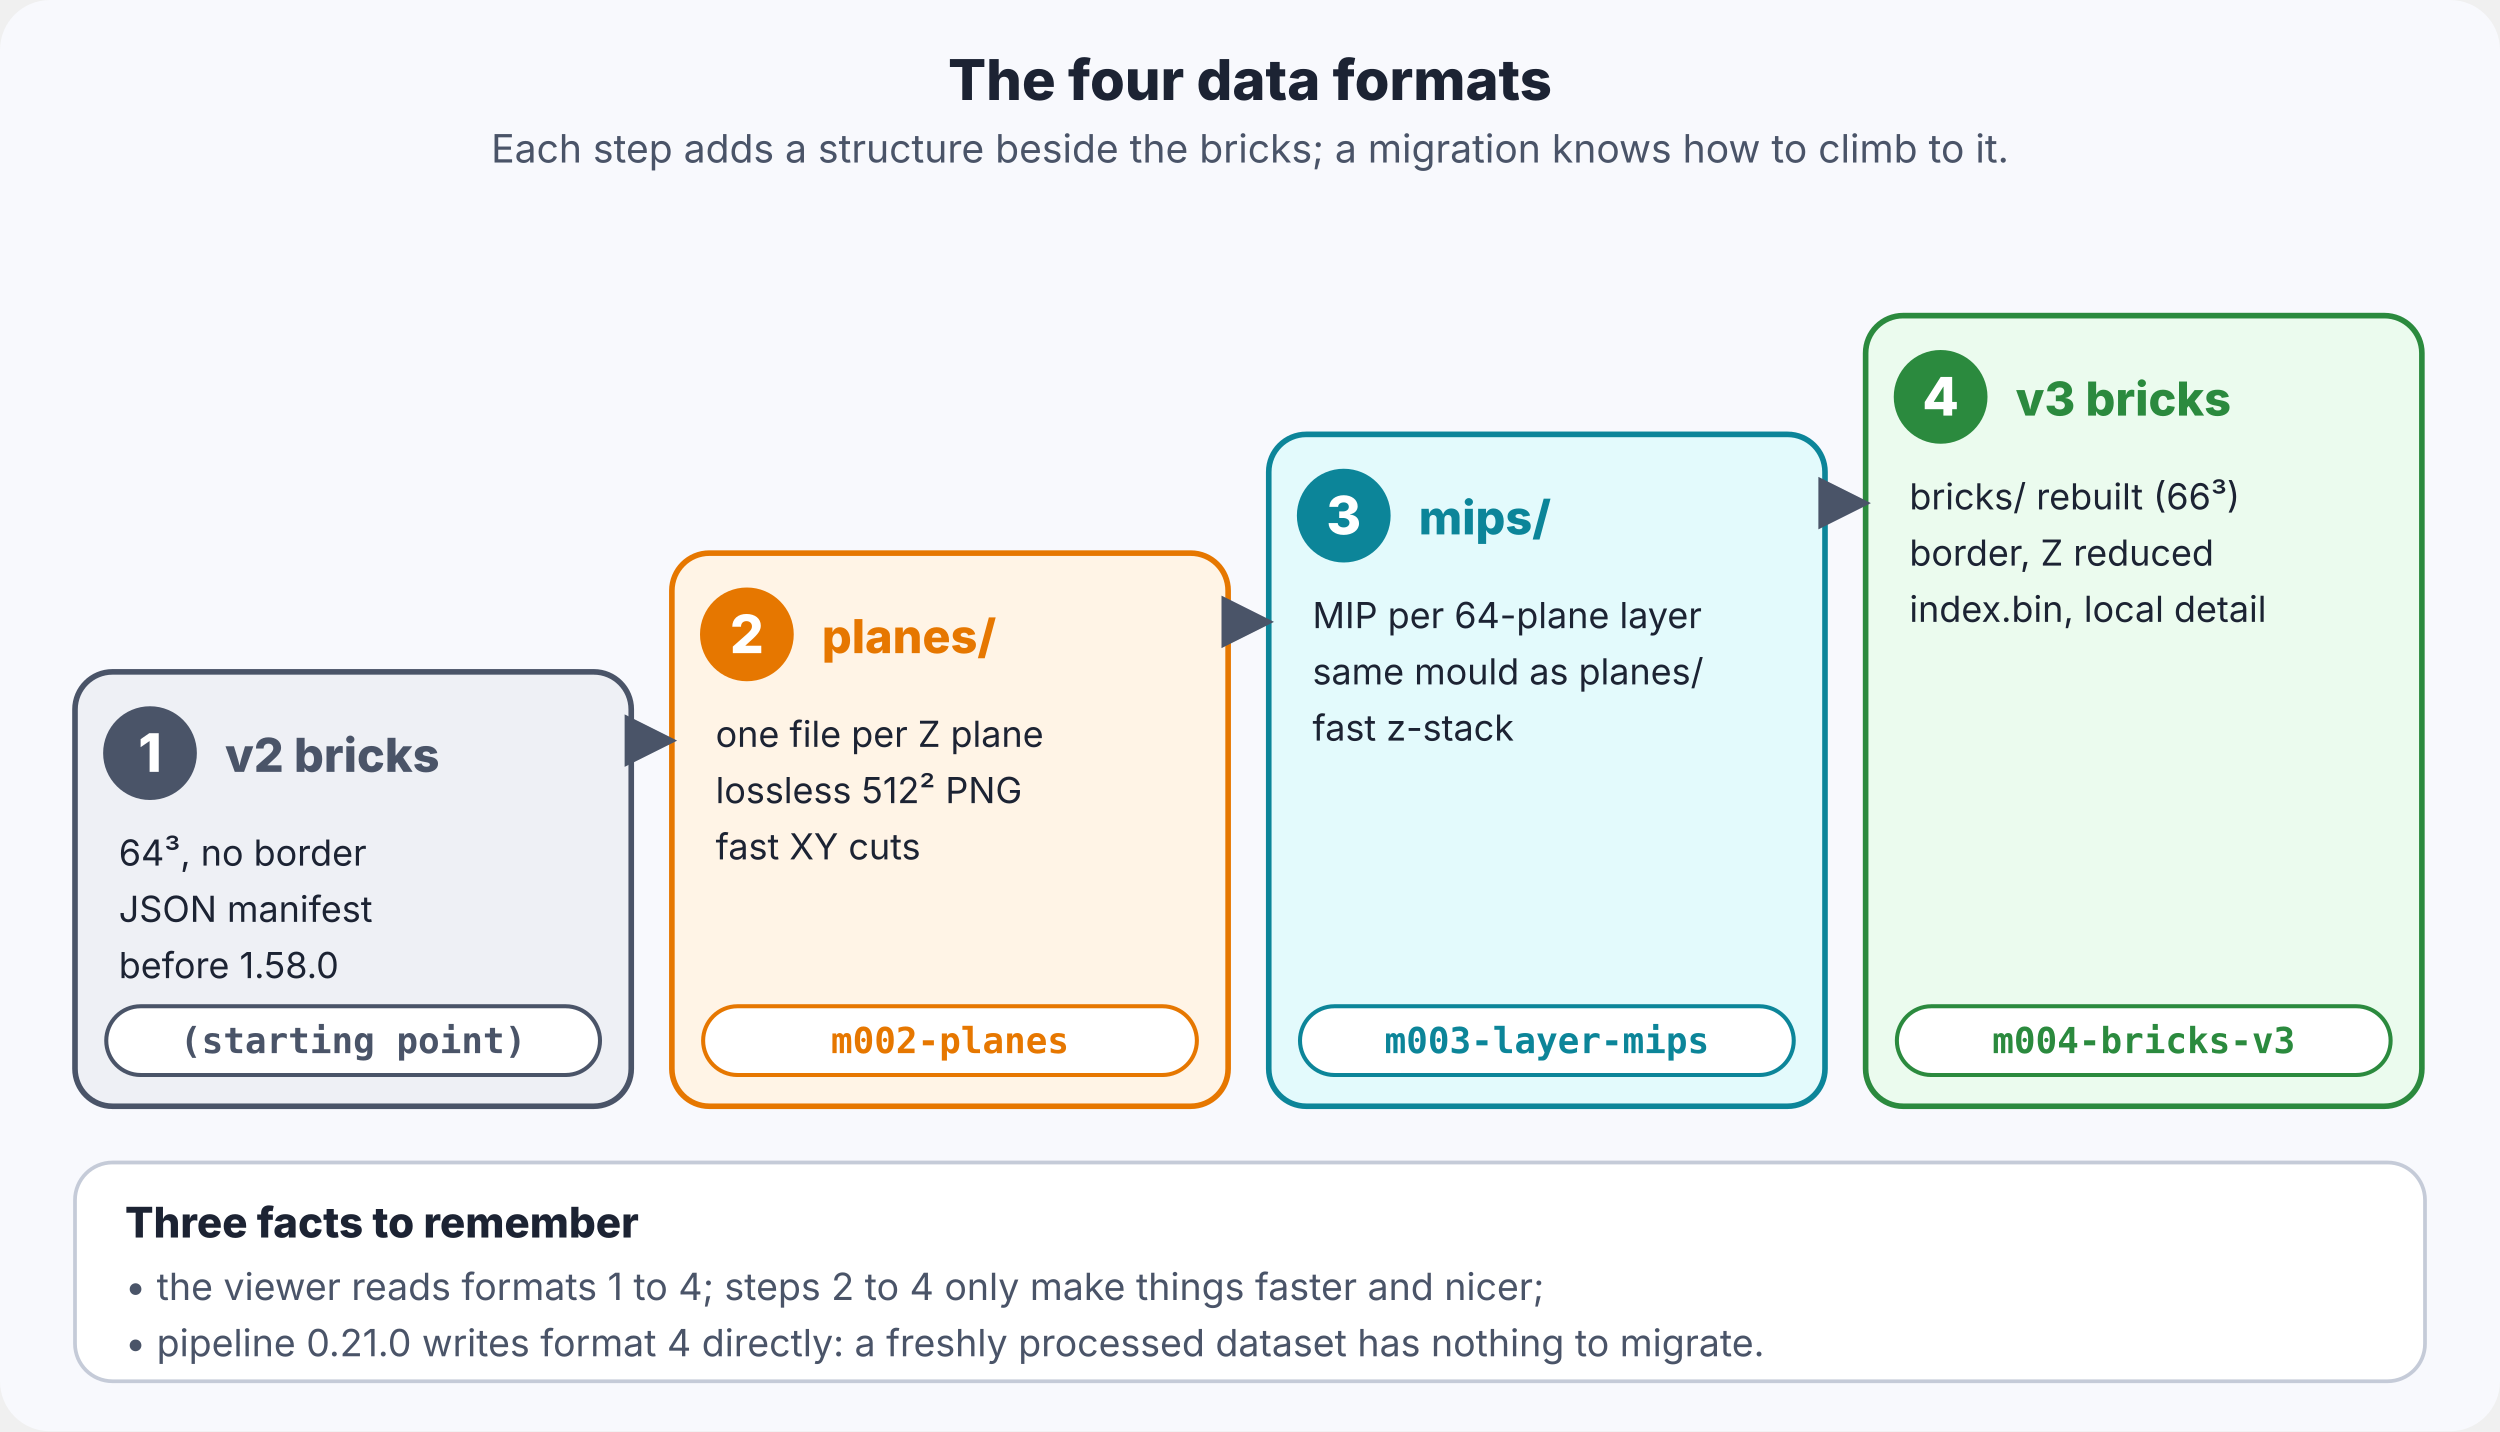
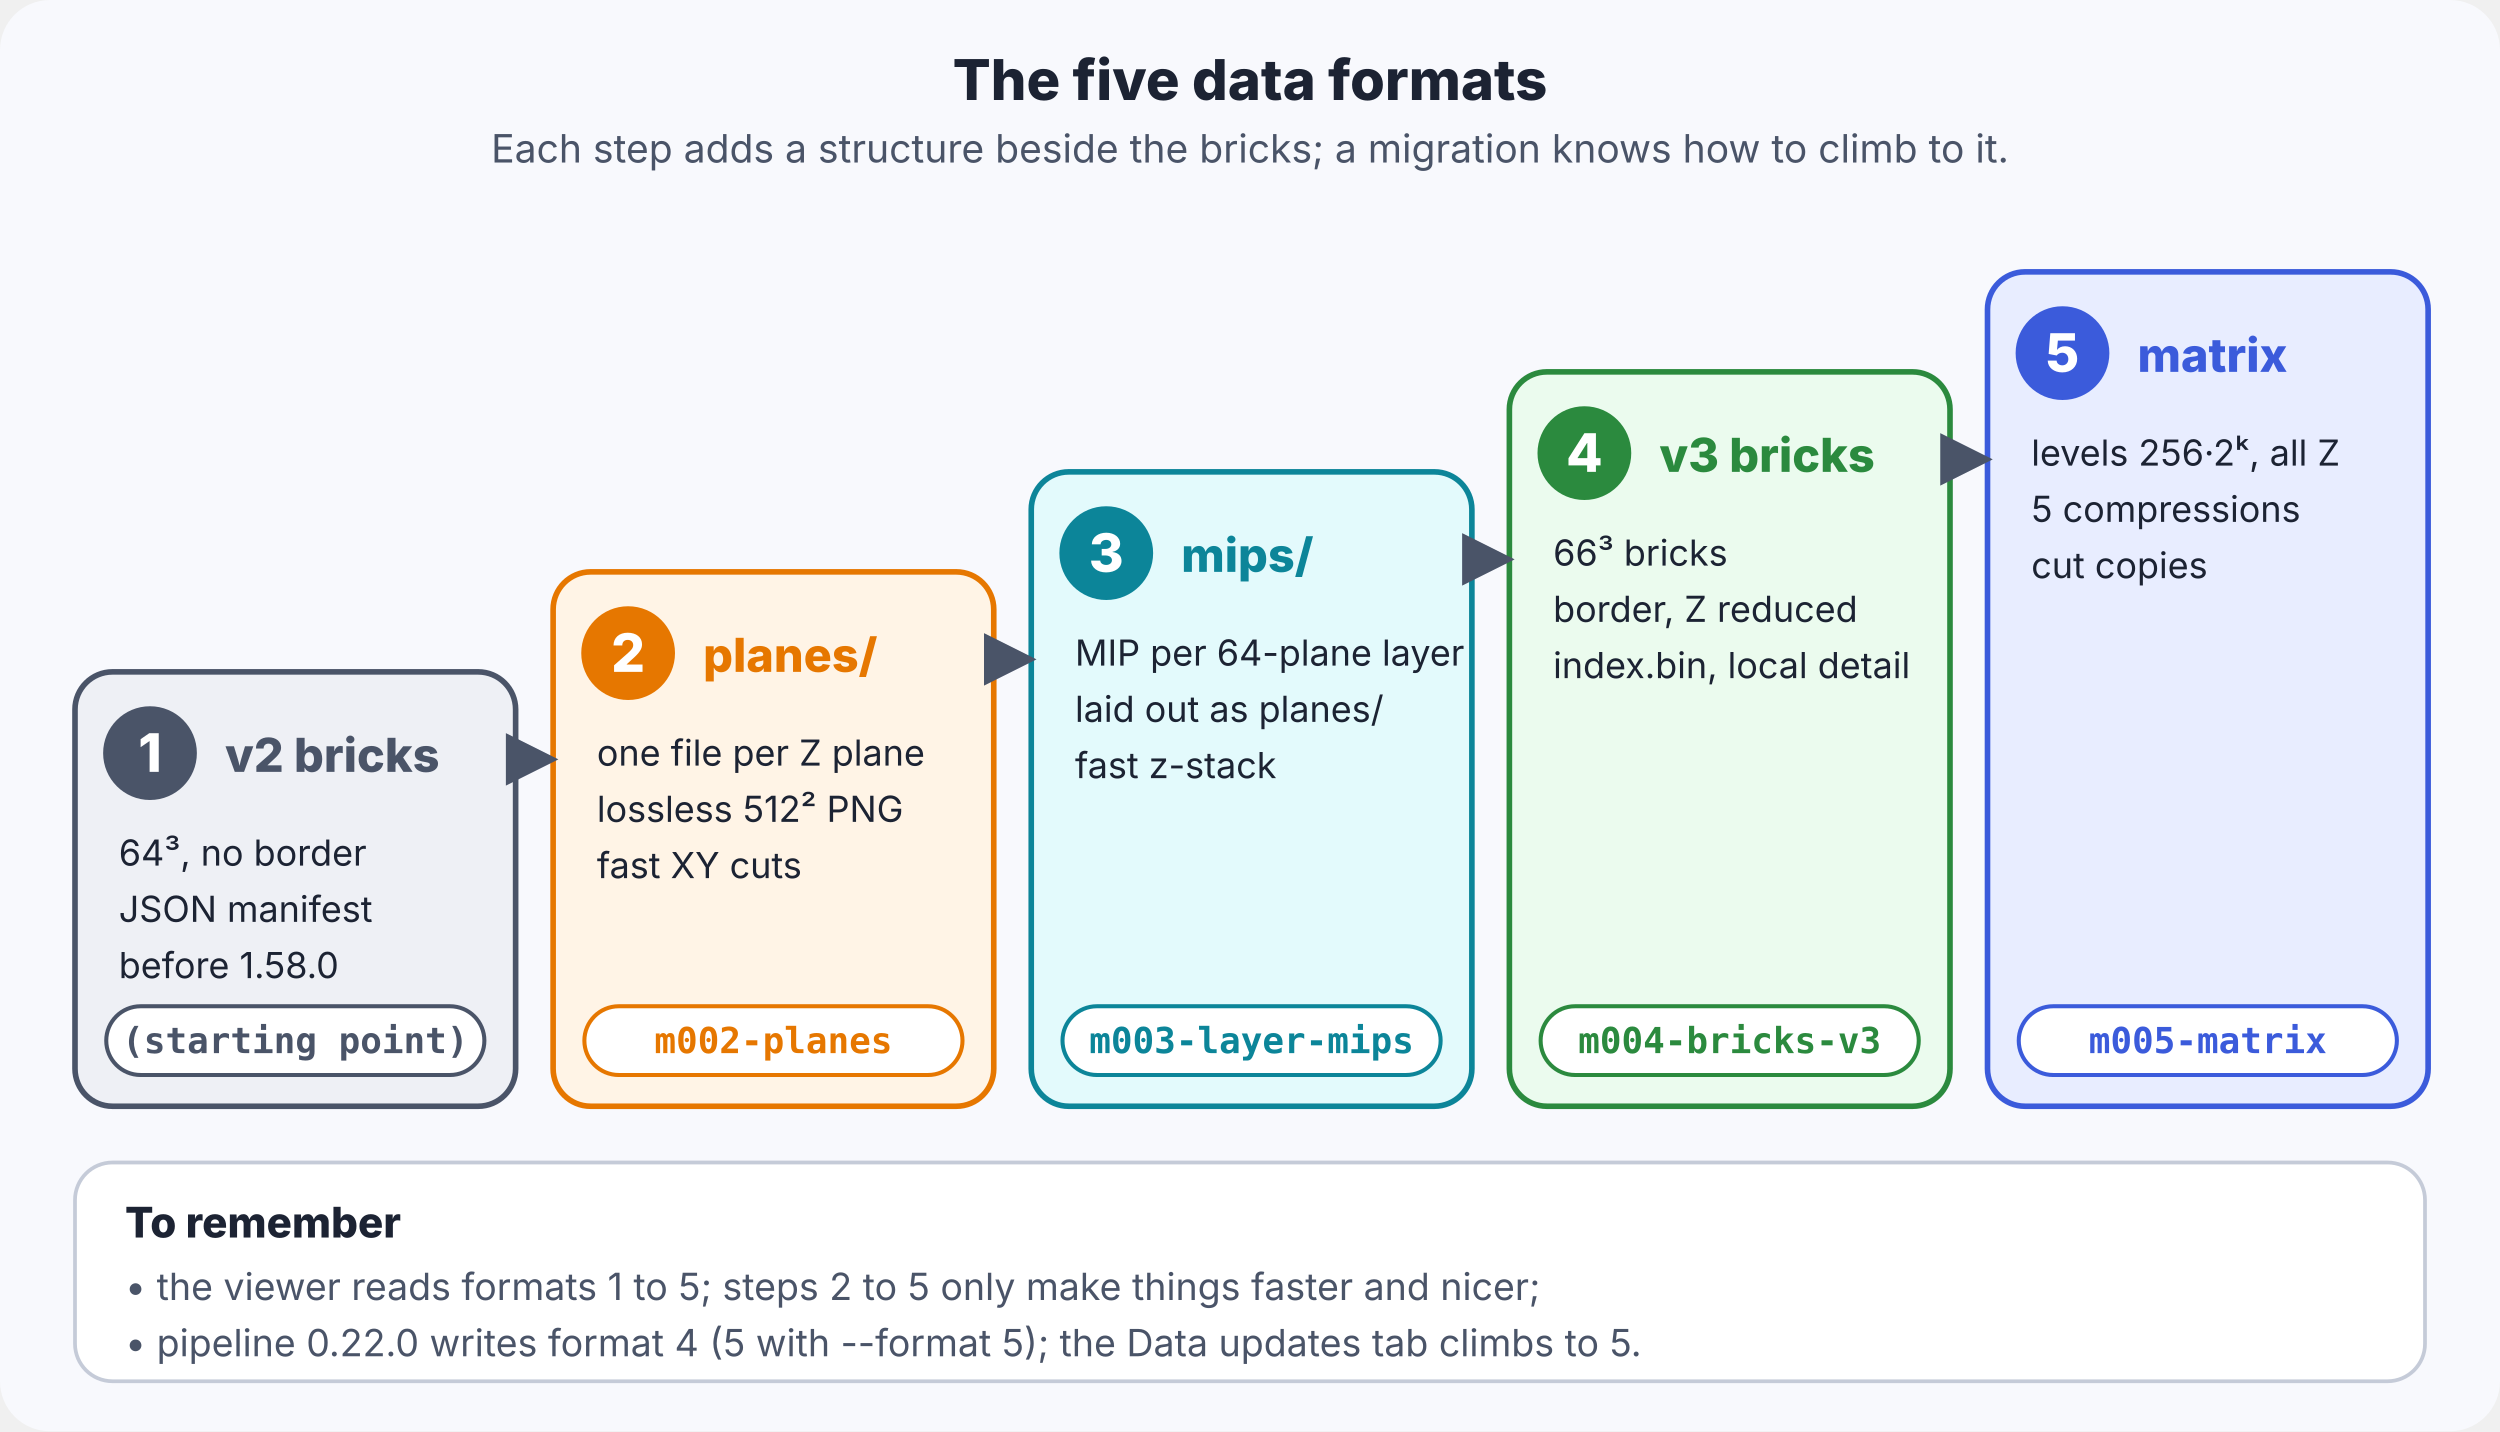
<svg xmlns="http://www.w3.org/2000/svg" viewBox="0 0 800 458" font-family="Inter, sans-serif">
  <defs>
    <marker id="arr" viewBox="0 0 10 10" refX="9" refY="5" markerWidth="7" markerHeight="7" orient="auto">
      <path d="M0,0 L10,5 L0,10 z" fill="#4a5468" />
    </marker>
    <marker id="arrr" viewBox="0 0 10 10" refX="9" refY="5" markerWidth="7" markerHeight="7" orient="auto">
      <path d="M0,0 L10,5 L0,10 z" fill="#c92a2a" />
    </marker>
  </defs>
  <rect width="800" height="458" rx="16" fill="#f8f9fd" />
-   <text x="400" y="32" font-size="18" font-weight="800" fill="#1c2333" text-anchor="middle">The four data formats</text>
+   <text x="400" y="32" font-size="18" font-weight="800" fill="#1c2333" text-anchor="middle">The five data formats</text>
  <text x="400" y="52" font-size="12.5" font-weight="400" fill="#4a5468" text-anchor="middle">Each step adds a structure beside the bricks; a migration knows how to climb to it.</text>
-   <rect x="24" y="215" width="178" height="139" rx="12" fill="#eef0f5" stroke="#4a5468" stroke-width="1.8" />
+   <rect x="24" y="215" width="141" height="139" rx="12" fill="#eef0f5" stroke="#4a5468" stroke-width="1.8" />
  <circle cx="48" cy="241" r="15" fill="#4a5468" stroke="none" stroke-width="1" />
  <text x="48" y="247" font-size="17" font-weight="800" fill="#fff" text-anchor="middle">1</text>
  <text x="72" y="247" font-size="15" font-weight="800" fill="#4a5468" text-anchor="start">v2 bricks</text>
  <text x="38" y="277" font-size="11.5" font-weight="400" fill="#1c2333" text-anchor="start">64³, no border</text>
  <text x="38" y="295" font-size="11.5" font-weight="400" fill="#1c2333" text-anchor="start">JSON manifest</text>
  <text x="38" y="313" font-size="11.5" font-weight="400" fill="#1c2333" text-anchor="start">before 1.58.0</text>
-   <rect x="34" y="322" width="158" height="22" rx="11" fill="#fff" stroke="#4a5468" stroke-width="1.3" />
-   <text x="113.0" y="337" font-size="11.5" font-weight="700" fill="#4a5468" text-anchor="middle" font-family="'DejaVu Sans Mono', 'Liberation Mono', monospace">(starting point)</text>
-   <rect x="215" y="177" width="178" height="177" rx="12" fill="#fff4e6" stroke="#e67700" stroke-width="1.8" />
-   <circle cx="239" cy="203" r="15" fill="#e67700" stroke="none" stroke-width="1" />
-   <text x="239" y="209" font-size="17" font-weight="800" fill="#fff" text-anchor="middle">2</text>
-   <text x="263" y="209" font-size="15" font-weight="800" fill="#e67700" text-anchor="start">planes/</text>
-   <text x="229" y="239" font-size="11.5" font-weight="400" fill="#1c2333" text-anchor="start">one file per Z plane</text>
-   <text x="229" y="257" font-size="11.5" font-weight="400" fill="#1c2333" text-anchor="start">lossless 512² PNG</text>
-   <text x="229" y="275" font-size="11.5" font-weight="400" fill="#1c2333" text-anchor="start">fast XY cuts</text>
-   <rect x="225" y="322" width="158" height="22" rx="11" fill="#fff" stroke="#e67700" stroke-width="1.3" />
-   <text x="304.0" y="337" font-size="11.5" font-weight="700" fill="#e67700" text-anchor="middle" font-family="'DejaVu Sans Mono', 'Liberation Mono', monospace">m002-planes</text>
-   <line x1="202" y1="237" x2="215" y2="237" stroke="#e67700" stroke-width="2.4" marker-end="url(#arr)" />
-   <rect x="406" y="139" width="178" height="215" rx="12" fill="#e3fafc" stroke="#0c8599" stroke-width="1.8" />
-   <circle cx="430" cy="165" r="15" fill="#0c8599" stroke="none" stroke-width="1" />
-   <text x="430" y="171" font-size="17" font-weight="800" fill="#fff" text-anchor="middle">3</text>
-   <text x="454" y="171" font-size="15" font-weight="800" fill="#0c8599" text-anchor="start">mips/</text>
-   <text x="420" y="201" font-size="11.5" font-weight="400" fill="#1c2333" text-anchor="start">MIP per 64-plane layer</text>
-   <text x="420" y="219" font-size="11.5" font-weight="400" fill="#1c2333" text-anchor="start">same mould as planes/</text>
-   <text x="420" y="237" font-size="11.5" font-weight="400" fill="#1c2333" text-anchor="start">fast z-stack</text>
-   <rect x="416" y="322" width="158" height="22" rx="11" fill="#fff" stroke="#0c8599" stroke-width="1.3" />
-   <text x="495.0" y="337" font-size="11.5" font-weight="700" fill="#0c8599" text-anchor="middle" font-family="'DejaVu Sans Mono', 'Liberation Mono', monospace">m003-layer-mips</text>
-   <line x1="393" y1="199" x2="406" y2="199" stroke="#0c8599" stroke-width="2.4" marker-end="url(#arr)" />
-   <rect x="597" y="101" width="178" height="253" rx="12" fill="#ebfbee" stroke="#2b8a3e" stroke-width="1.8" />
-   <circle cx="621" cy="127" r="15" fill="#2b8a3e" stroke="none" stroke-width="1" />
-   <text x="621" y="133" font-size="17" font-weight="800" fill="#fff" text-anchor="middle">4</text>
-   <text x="645" y="133" font-size="15" font-weight="800" fill="#2b8a3e" text-anchor="start">v3 bricks</text>
-   <text x="611" y="163" font-size="11.5" font-weight="400" fill="#1c2333" text-anchor="start">bricks/ rebuilt (66³)</text>
-   <text x="611" y="181" font-size="11.5" font-weight="400" fill="#1c2333" text-anchor="start">border, Z reduced</text>
-   <text x="611" y="199" font-size="11.5" font-weight="400" fill="#1c2333" text-anchor="start">index.bin, local detail</text>
-   <rect x="607" y="322" width="158" height="22" rx="11" fill="#fff" stroke="#2b8a3e" stroke-width="1.3" />
-   <text x="686.0" y="337" font-size="11.5" font-weight="700" fill="#2b8a3e" text-anchor="middle" font-family="'DejaVu Sans Mono', 'Liberation Mono', monospace">m004-bricks-v3</text>
-   <line x1="584" y1="161" x2="597" y2="161" stroke="#2b8a3e" stroke-width="2.4" marker-end="url(#arr)" />
+   <rect x="34" y="322" width="121" height="22" rx="11" fill="#fff" stroke="#4a5468" stroke-width="1.3" />
+   <text x="94.5" y="337" font-size="11.5" font-weight="700" fill="#4a5468" text-anchor="middle" font-family="'DejaVu Sans Mono', 'Liberation Mono', monospace">(starting point)</text>
+   <rect x="177" y="183" width="141" height="171" rx="12" fill="#fff4e6" stroke="#e67700" stroke-width="1.8" />
+   <circle cx="201" cy="209" r="15" fill="#e67700" stroke="none" stroke-width="1" />
+   <text x="201" y="215" font-size="17" font-weight="800" fill="#fff" text-anchor="middle">2</text>
+   <text x="225" y="215" font-size="15" font-weight="800" fill="#e67700" text-anchor="start">planes/</text>
+   <text x="191" y="245" font-size="11.5" font-weight="400" fill="#1c2333" text-anchor="start">one file per Z plane</text>
+   <text x="191" y="263" font-size="11.5" font-weight="400" fill="#1c2333" text-anchor="start">lossless 512² PNG</text>
+   <text x="191" y="281" font-size="11.5" font-weight="400" fill="#1c2333" text-anchor="start">fast XY cuts</text>
+   <rect x="187" y="322" width="121" height="22" rx="11" fill="#fff" stroke="#e67700" stroke-width="1.3" />
+   <text x="247.5" y="337" font-size="11.5" font-weight="700" fill="#e67700" text-anchor="middle" font-family="'DejaVu Sans Mono', 'Liberation Mono', monospace">m002-planes</text>
+   <line x1="165" y1="243" x2="177" y2="243" stroke="#e67700" stroke-width="2.4" marker-end="url(#arr)" />
+   <rect x="330" y="151" width="141" height="203" rx="12" fill="#e3fafc" stroke="#0c8599" stroke-width="1.8" />
+   <circle cx="354" cy="177" r="15" fill="#0c8599" stroke="none" stroke-width="1" />
+   <text x="354" y="183" font-size="17" font-weight="800" fill="#fff" text-anchor="middle">3</text>
+   <text x="378" y="183" font-size="15" font-weight="800" fill="#0c8599" text-anchor="start">mips/</text>
+   <text x="344" y="213" font-size="11.5" font-weight="400" fill="#1c2333" text-anchor="start">MIP per 64-plane layer</text>
+   <text x="344" y="231" font-size="11.5" font-weight="400" fill="#1c2333" text-anchor="start">laid out as planes/</text>
+   <text x="344" y="249" font-size="11.5" font-weight="400" fill="#1c2333" text-anchor="start">fast z-stack</text>
+   <rect x="340" y="322" width="121" height="22" rx="11" fill="#fff" stroke="#0c8599" stroke-width="1.3" />
+   <text x="400.5" y="337" font-size="11.5" font-weight="700" fill="#0c8599" text-anchor="middle" font-family="'DejaVu Sans Mono', 'Liberation Mono', monospace">m003-layer-mips</text>
+   <line x1="318" y1="211" x2="330" y2="211" stroke="#0c8599" stroke-width="2.4" marker-end="url(#arr)" />
+   <rect x="483" y="119" width="141" height="235" rx="12" fill="#ebfbee" stroke="#2b8a3e" stroke-width="1.8" />
+   <circle cx="507" cy="145" r="15" fill="#2b8a3e" stroke="none" stroke-width="1" />
+   <text x="507" y="151" font-size="17" font-weight="800" fill="#fff" text-anchor="middle">4</text>
+   <text x="531" y="151" font-size="15" font-weight="800" fill="#2b8a3e" text-anchor="start">v3 bricks</text>
+   <text x="497" y="181" font-size="11.5" font-weight="400" fill="#1c2333" text-anchor="start">66³ bricks</text>
+   <text x="497" y="199" font-size="11.5" font-weight="400" fill="#1c2333" text-anchor="start">border, Z reduced</text>
+   <text x="497" y="217" font-size="11.5" font-weight="400" fill="#1c2333" text-anchor="start">index.bin, local detail</text>
+   <rect x="493" y="322" width="121" height="22" rx="11" fill="#fff" stroke="#2b8a3e" stroke-width="1.3" />
+   <text x="553.5" y="337" font-size="11.5" font-weight="700" fill="#2b8a3e" text-anchor="middle" font-family="'DejaVu Sans Mono', 'Liberation Mono', monospace">m004-bricks-v3</text>
+   <line x1="471" y1="179" x2="483" y2="179" stroke="#2b8a3e" stroke-width="2.4" marker-end="url(#arr)" />
+   <rect x="636" y="87" width="141" height="267" rx="12" fill="#e8edff" stroke="#3b5bdb" stroke-width="1.8" />
+   <circle cx="660" cy="113" r="15" fill="#3b5bdb" stroke="none" stroke-width="1" />
+   <text x="660" y="119" font-size="17" font-weight="800" fill="#fff" text-anchor="middle">5</text>
+   <text x="684" y="119" font-size="15" font-weight="800" fill="#3b5bdb" text-anchor="start">matrix</text>
+   <text x="650" y="149" font-size="11.5" font-weight="400" fill="#1c2333" text-anchor="start">levels 256·2ᵏ, all Z</text>
+   <text x="650" y="167" font-size="11.5" font-weight="400" fill="#1c2333" text-anchor="start">5 compressions</text>
+   <text x="650" y="185" font-size="11.5" font-weight="400" fill="#1c2333" text-anchor="start">cut copies</text>
+   <rect x="646" y="322" width="121" height="22" rx="11" fill="#fff" stroke="#3b5bdb" stroke-width="1.3" />
+   <text x="706.5" y="337" font-size="11.5" font-weight="700" fill="#3b5bdb" text-anchor="middle" font-family="'DejaVu Sans Mono', 'Liberation Mono', monospace">m005-matrix</text>
+   <line x1="624" y1="147" x2="636" y2="147" stroke="#3b5bdb" stroke-width="2.4" marker-end="url(#arr)" />
  <rect x="24" y="372" width="752" height="70" rx="12" fill="#fff" stroke="#c5cbd8" stroke-width="1.2" />
-   <text x="40" y="396" font-size="13.5" font-weight="800" fill="#1c2333" text-anchor="start">Three facts to remember</text>
-   <text x="40" y="416" font-size="12" font-weight="400" fill="#4a5468" text-anchor="start">• the viewer reads formats 1 to 4; steps 2 to 4 only make things faster and nicer;</text>
-   <text x="40" y="434" font-size="12" font-weight="400" fill="#4a5468" text-anchor="start">• pipeline 0.21.0 writes format 4 directly: a freshly processed dataset has nothing to migrate.</text>
+   <text x="40" y="396" font-size="13.5" font-weight="800" fill="#1c2333" text-anchor="start">To remember</text>
+   <text x="40" y="416" font-size="12" font-weight="400" fill="#4a5468" text-anchor="start">• the viewer reads formats 1 to 5; steps 2 to 5 only make things faster and nicer;</text>
+   <text x="40" y="434" font-size="12" font-weight="400" fill="#4a5468" text-anchor="start">• pipeline 0.22.0 writes format 4 (5 with --format 5); the Data updates tab climbs to 5.</text>
</svg>
